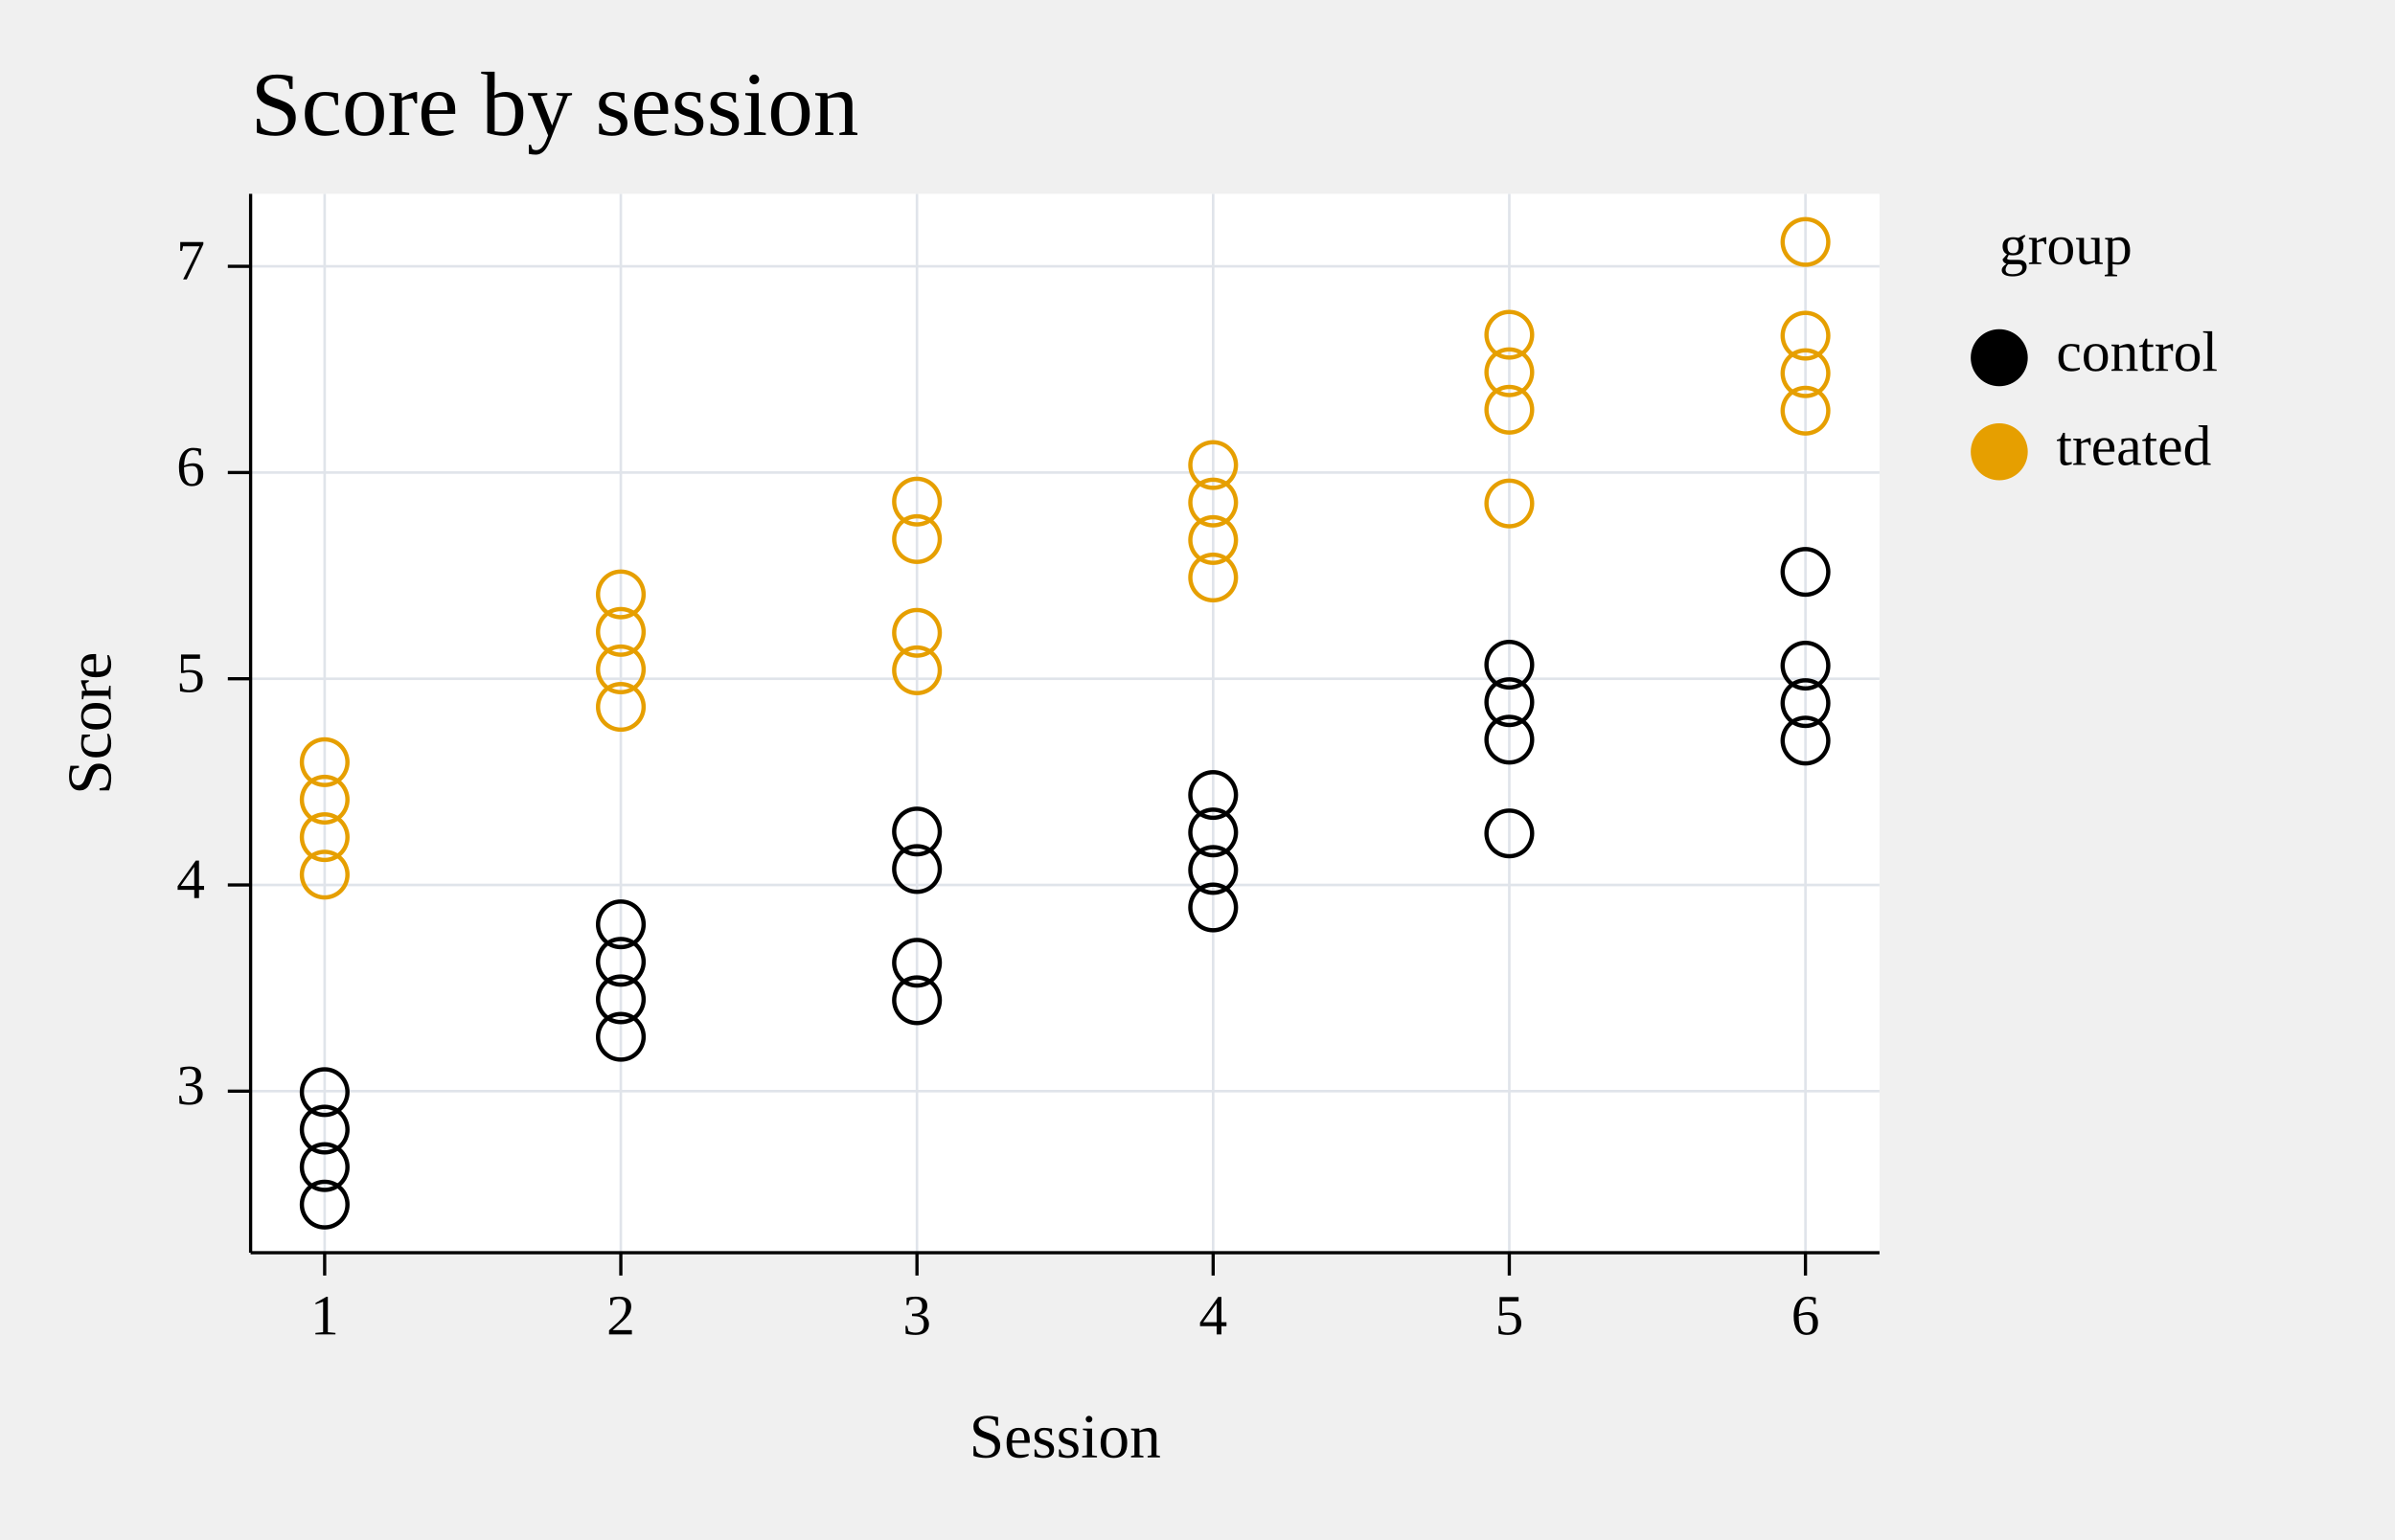
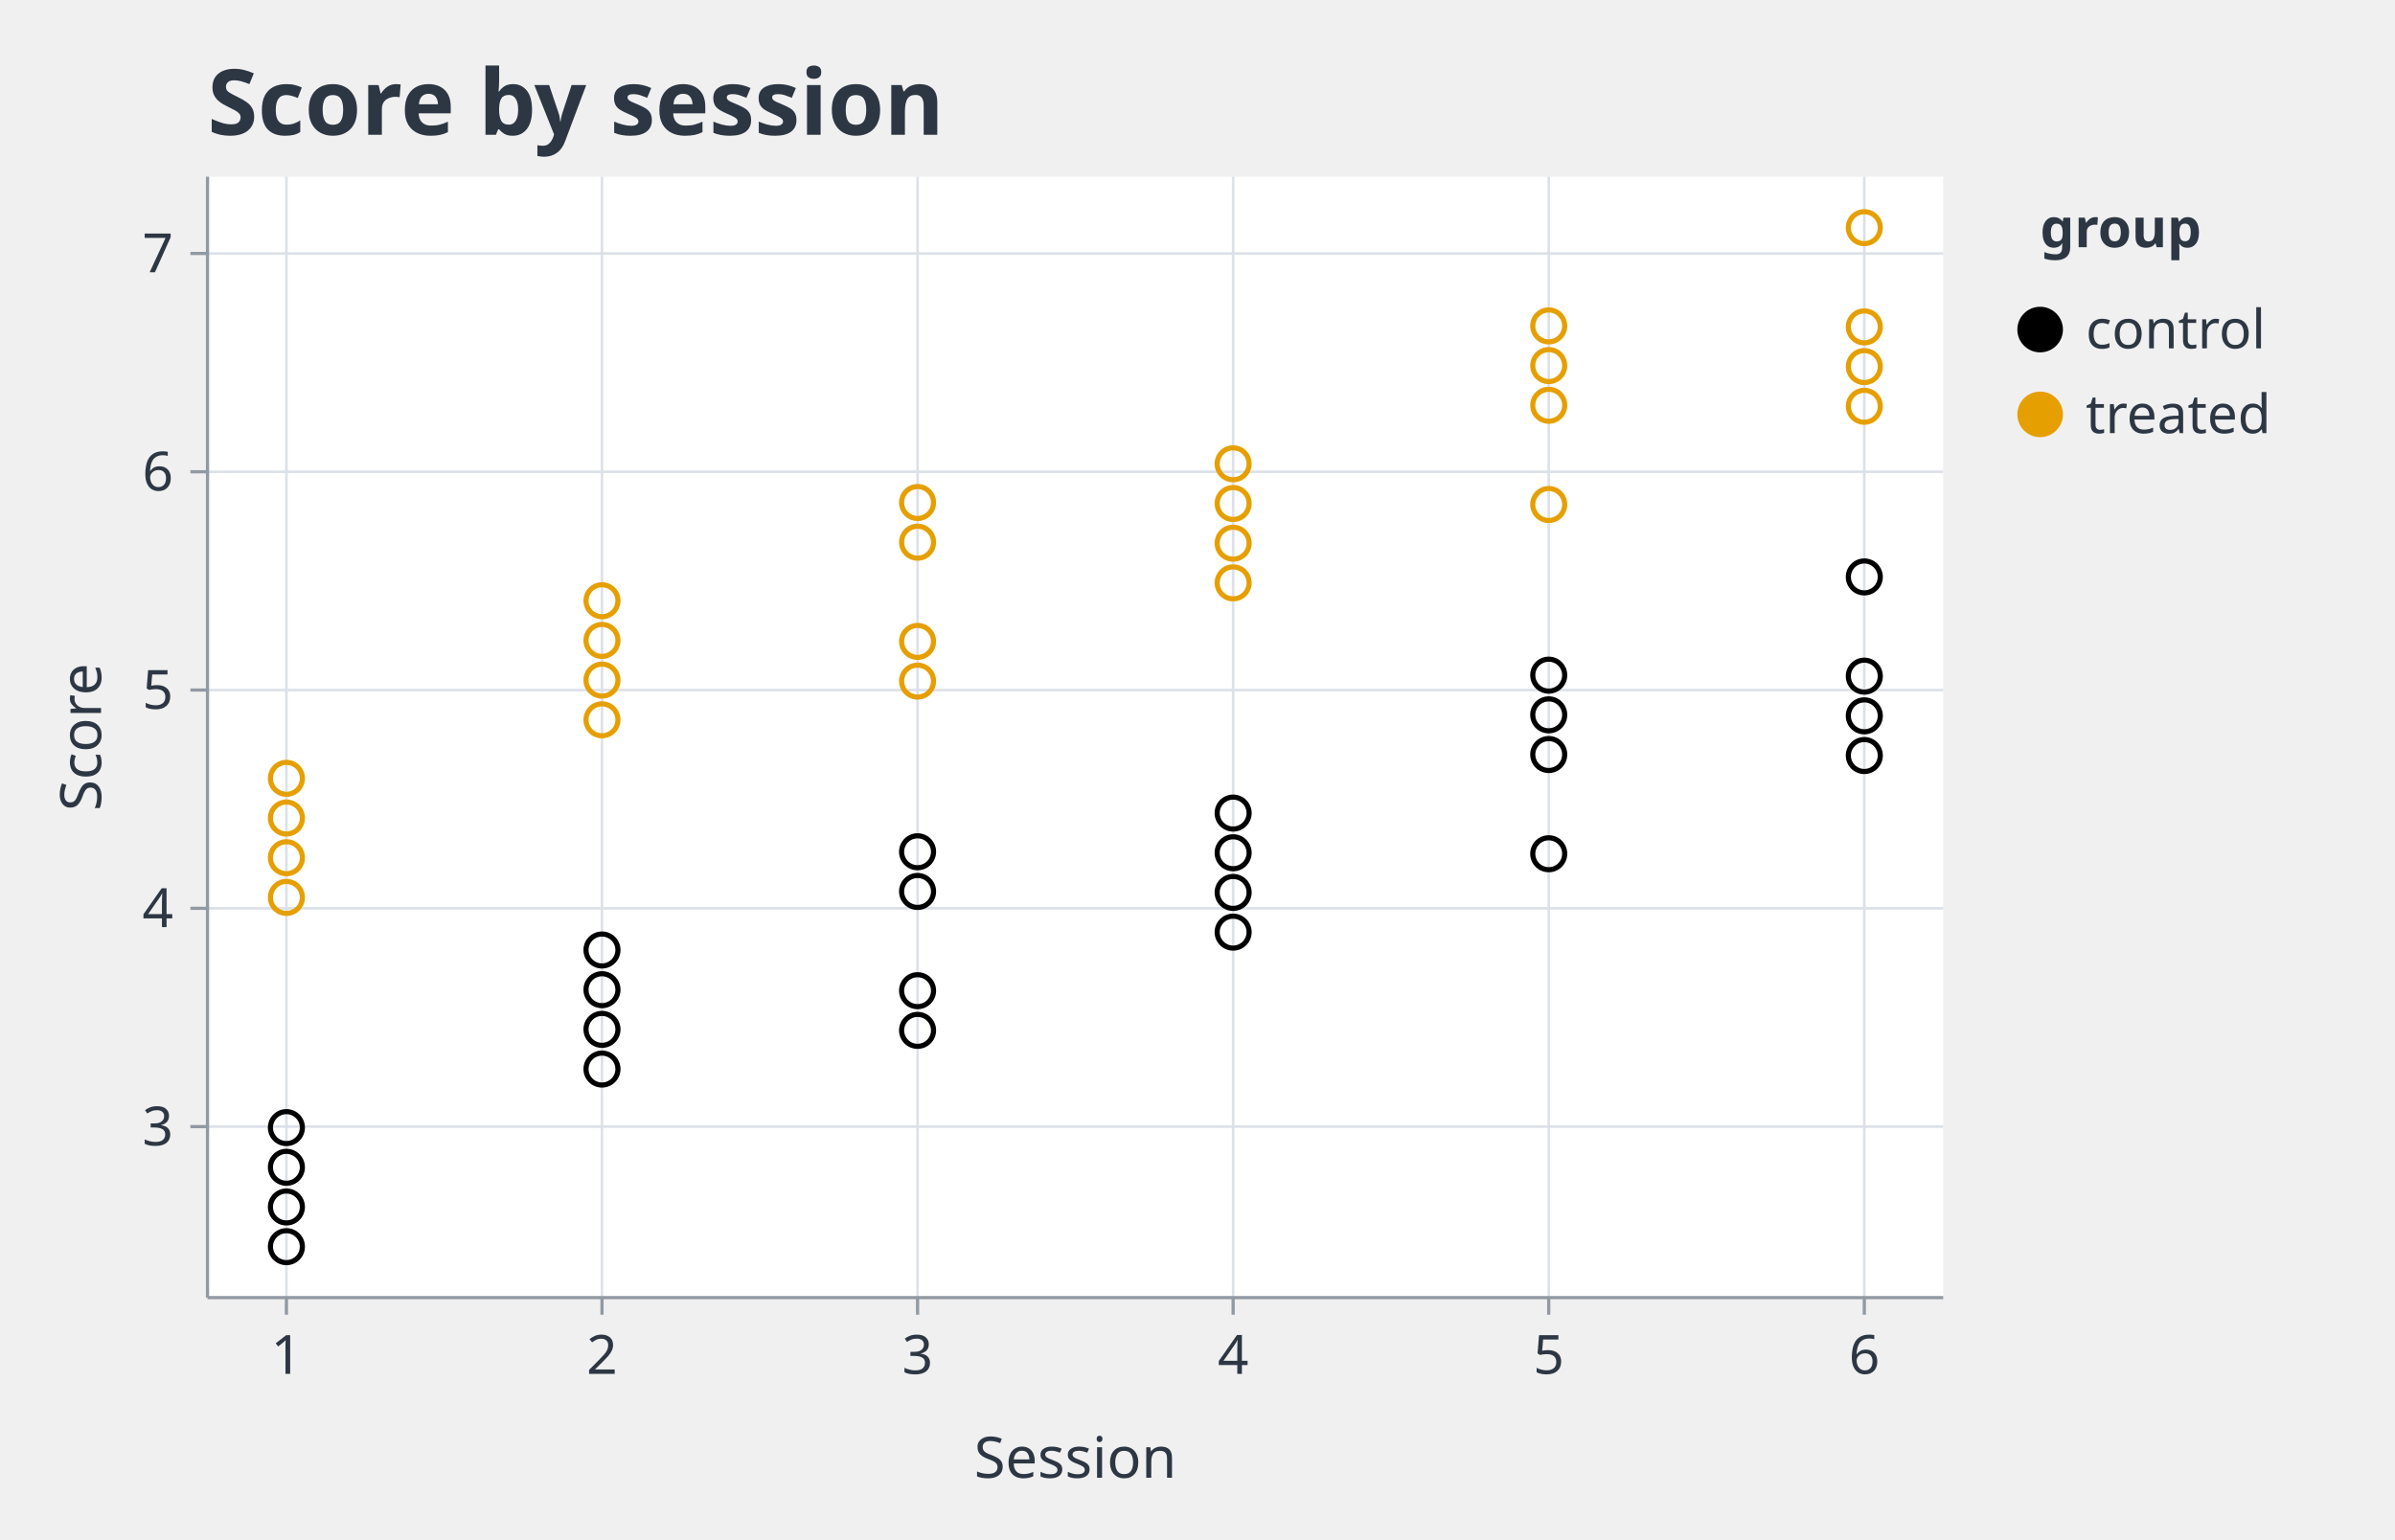
<svg xmlns="http://www.w3.org/2000/svg" width="560" height="360" viewBox="0 0 560 360" id="intaglio-plot" role="img" aria-labelledby="intaglio-plot-title" aria-describedby="intaglio-plot-description">
  <g data-name="plot-panel" clip-path="url(#clip-0)">
-     <rect data-name="plot-panel-background" stroke="none" fill="#ffffff" stroke-width="1" stroke-linecap="butt" stroke-linejoin="miter" x="58.6" y="45.333" width="380.867" height="247.667" />
-     <polyline data-name="plot-panel-grid-x" stroke="#e0e4ea" fill="none" stroke-width="0.6" stroke-linecap="butt" stroke-linejoin="miter" points="75.912,293 75.912,45.333" />
-     <polyline data-name="plot-panel-grid-x" stroke="#e0e4ea" fill="none" stroke-width="0.6" stroke-linecap="butt" stroke-linejoin="miter" points="145.161,293 145.161,45.333" />
-     <polyline data-name="plot-panel-grid-x" stroke="#e0e4ea" fill="none" stroke-width="0.6" stroke-linecap="butt" stroke-linejoin="miter" points="214.409,293 214.409,45.333" />
-     <polyline data-name="plot-panel-grid-x" stroke="#e0e4ea" fill="none" stroke-width="0.6" stroke-linecap="butt" stroke-linejoin="miter" points="283.658,293 283.658,45.333" />
-     <polyline data-name="plot-panel-grid-x" stroke="#e0e4ea" fill="none" stroke-width="0.6" stroke-linecap="butt" stroke-linejoin="miter" points="352.906,293 352.906,45.333" />
-     <polyline data-name="plot-panel-grid-x" stroke="#e0e4ea" fill="none" stroke-width="0.6" stroke-linecap="butt" stroke-linejoin="miter" points="422.154,293 422.154,45.333" />
-     <polyline data-name="plot-panel-grid-y" stroke="#e0e4ea" fill="none" stroke-width="0.6" stroke-linecap="butt" stroke-linejoin="miter" points="58.6,255.215 439.467,255.215" />
-     <polyline data-name="plot-panel-grid-y" stroke="#e0e4ea" fill="none" stroke-width="0.6" stroke-linecap="butt" stroke-linejoin="miter" points="58.6,206.984 439.467,206.984" />
-     <polyline data-name="plot-panel-grid-y" stroke="#e0e4ea" fill="none" stroke-width="0.6" stroke-linecap="butt" stroke-linejoin="miter" points="58.6,158.753 439.467,158.753" />
-     <polyline data-name="plot-panel-grid-y" stroke="#e0e4ea" fill="none" stroke-width="0.6" stroke-linecap="butt" stroke-linejoin="miter" points="58.6,110.522 439.467,110.522" />
-     <polyline data-name="plot-panel-grid-y" stroke="#e0e4ea" fill="none" stroke-width="0.6" stroke-linecap="butt" stroke-linejoin="miter" points="58.6,62.291 439.467,62.291" />
-     <circle stroke="#000000" fill="none" stroke-width="1" stroke-linecap="butt" stroke-linejoin="miter" cx="75.912" cy="281.742" r="5.333" />
-     <circle stroke="#000000" fill="none" stroke-width="1" stroke-linecap="butt" stroke-linejoin="miter" cx="145.161" cy="242.5" r="5.333" />
-     <circle stroke="#000000" fill="none" stroke-width="1" stroke-linecap="butt" stroke-linejoin="miter" cx="214.409" cy="203.257" r="5.333" />
-     <circle stroke="#000000" fill="none" stroke-width="1" stroke-linecap="butt" stroke-linejoin="miter" cx="283.658" cy="212.246" r="5.333" />
-     <circle stroke="#000000" fill="none" stroke-width="1" stroke-linecap="butt" stroke-linejoin="miter" cx="352.906" cy="173.003" r="5.333" />
-     <circle stroke="#000000" fill="none" stroke-width="1" stroke-linecap="butt" stroke-linejoin="miter" cx="422.154" cy="133.761" r="5.333" />
-     <circle stroke="#000000" fill="none" stroke-width="1" stroke-linecap="butt" stroke-linejoin="miter" cx="75.912" cy="272.973" r="5.333" />
-     <circle stroke="#000000" fill="none" stroke-width="1" stroke-linecap="butt" stroke-linejoin="miter" cx="145.161" cy="233.731" r="5.333" />
-     <circle stroke="#000000" fill="none" stroke-width="1" stroke-linecap="butt" stroke-linejoin="miter" cx="214.409" cy="194.488" r="5.333" />
-     <circle stroke="#000000" fill="none" stroke-width="1" stroke-linecap="butt" stroke-linejoin="miter" cx="283.658" cy="203.476" r="5.333" />
-     <circle stroke="#000000" fill="none" stroke-width="1" stroke-linecap="butt" stroke-linejoin="miter" cx="352.906" cy="164.234" r="5.333" />
-     <circle stroke="#000000" fill="none" stroke-width="1" stroke-linecap="butt" stroke-linejoin="miter" cx="422.154" cy="173.222" r="5.333" />
-     <circle stroke="#000000" fill="none" stroke-width="1" stroke-linecap="butt" stroke-linejoin="miter" cx="75.912" cy="264.204" r="5.333" />
-     <circle stroke="#000000" fill="none" stroke-width="1" stroke-linecap="butt" stroke-linejoin="miter" cx="145.161" cy="224.961" r="5.333" />
-     <circle stroke="#000000" fill="none" stroke-width="1" stroke-linecap="butt" stroke-linejoin="miter" cx="214.409" cy="233.95" r="5.333" />
-     <circle stroke="#000000" fill="none" stroke-width="1" stroke-linecap="butt" stroke-linejoin="miter" cx="283.658" cy="194.707" r="5.333" />
-     <circle stroke="#000000" fill="none" stroke-width="1" stroke-linecap="butt" stroke-linejoin="miter" cx="352.906" cy="155.465" r="5.333" />
-     <circle stroke="#000000" fill="none" stroke-width="1" stroke-linecap="butt" stroke-linejoin="miter" cx="422.154" cy="164.453" r="5.333" />
-     <circle stroke="#000000" fill="none" stroke-width="1" stroke-linecap="butt" stroke-linejoin="miter" cx="75.912" cy="255.435" r="5.333" />
-     <circle stroke="#000000" fill="none" stroke-width="1" stroke-linecap="butt" stroke-linejoin="miter" cx="145.161" cy="216.192" r="5.333" />
-     <circle stroke="#000000" fill="none" stroke-width="1" stroke-linecap="butt" stroke-linejoin="miter" cx="214.409" cy="225.18" r="5.333" />
-     <circle stroke="#000000" fill="none" stroke-width="1" stroke-linecap="butt" stroke-linejoin="miter" cx="283.658" cy="185.938" r="5.333" />
-     <circle stroke="#000000" fill="none" stroke-width="1" stroke-linecap="butt" stroke-linejoin="miter" cx="352.906" cy="194.927" r="5.333" />
-     <circle stroke="#000000" fill="none" stroke-width="1" stroke-linecap="butt" stroke-linejoin="miter" cx="422.154" cy="155.684" r="5.333" />
-     <circle stroke="#e69f00" fill="none" stroke-width="1" stroke-linecap="butt" stroke-linejoin="miter" cx="75.912" cy="204.573" r="5.333" />
-     <circle stroke="#e69f00" fill="none" stroke-width="1" stroke-linecap="butt" stroke-linejoin="miter" cx="145.161" cy="165.33" r="5.333" />
-     <circle stroke="#e69f00" fill="none" stroke-width="1" stroke-linecap="butt" stroke-linejoin="miter" cx="214.409" cy="126.088" r="5.333" />
-     <circle stroke="#e69f00" fill="none" stroke-width="1" stroke-linecap="butt" stroke-linejoin="miter" cx="283.658" cy="135.076" r="5.333" />
-     <circle stroke="#e69f00" fill="none" stroke-width="1" stroke-linecap="butt" stroke-linejoin="miter" cx="352.906" cy="95.834" r="5.333" />
-     <circle stroke="#e69f00" fill="none" stroke-width="1" stroke-linecap="butt" stroke-linejoin="miter" cx="422.154" cy="56.591" r="5.333" />
-     <circle stroke="#e69f00" fill="none" stroke-width="1" stroke-linecap="butt" stroke-linejoin="miter" cx="75.912" cy="195.803" r="5.333" />
-     <circle stroke="#e69f00" fill="none" stroke-width="1" stroke-linecap="butt" stroke-linejoin="miter" cx="145.161" cy="156.561" r="5.333" />
-     <circle stroke="#e69f00" fill="none" stroke-width="1" stroke-linecap="butt" stroke-linejoin="miter" cx="214.409" cy="117.318" r="5.333" />
-     <circle stroke="#e69f00" fill="none" stroke-width="1" stroke-linecap="butt" stroke-linejoin="miter" cx="283.658" cy="126.307" r="5.333" />
-     <circle stroke="#e69f00" fill="none" stroke-width="1" stroke-linecap="butt" stroke-linejoin="miter" cx="352.906" cy="87.064" r="5.333" />
-     <circle stroke="#e69f00" fill="none" stroke-width="1" stroke-linecap="butt" stroke-linejoin="miter" cx="422.154" cy="96.053" r="5.333" />
-     <circle stroke="#e69f00" fill="none" stroke-width="1" stroke-linecap="butt" stroke-linejoin="miter" cx="75.912" cy="187.034" r="5.333" />
-     <circle stroke="#e69f00" fill="none" stroke-width="1" stroke-linecap="butt" stroke-linejoin="miter" cx="145.161" cy="147.792" r="5.333" />
-     <circle stroke="#e69f00" fill="none" stroke-width="1" stroke-linecap="butt" stroke-linejoin="miter" cx="214.409" cy="156.78" r="5.333" />
-     <circle stroke="#e69f00" fill="none" stroke-width="1" stroke-linecap="butt" stroke-linejoin="miter" cx="283.658" cy="117.537" r="5.333" />
-     <circle stroke="#e69f00" fill="none" stroke-width="1" stroke-linecap="butt" stroke-linejoin="miter" cx="352.906" cy="78.295" r="5.333" />
-     <circle stroke="#e69f00" fill="none" stroke-width="1" stroke-linecap="butt" stroke-linejoin="miter" cx="422.154" cy="87.283" r="5.333" />
-     <circle stroke="#e69f00" fill="none" stroke-width="1" stroke-linecap="butt" stroke-linejoin="miter" cx="75.912" cy="178.265" r="5.333" />
-     <circle stroke="#e69f00" fill="none" stroke-width="1" stroke-linecap="butt" stroke-linejoin="miter" cx="145.161" cy="139.022" r="5.333" />
-     <circle stroke="#e69f00" fill="none" stroke-width="1" stroke-linecap="butt" stroke-linejoin="miter" cx="214.409" cy="148.011" r="5.333" />
-     <circle stroke="#e69f00" fill="none" stroke-width="1" stroke-linecap="butt" stroke-linejoin="miter" cx="283.658" cy="108.768" r="5.333" />
-     <circle stroke="#e69f00" fill="none" stroke-width="1" stroke-linecap="butt" stroke-linejoin="miter" cx="352.906" cy="117.757" r="5.333" />
-     <circle stroke="#e69f00" fill="none" stroke-width="1" stroke-linecap="butt" stroke-linejoin="miter" cx="422.154" cy="78.514" r="5.333" />
+     <rect data-name="plot-panel-background" stroke="none" fill="#ffffff" stroke-width="1" stroke-linecap="butt" stroke-linejoin="miter" x="48.52" y="41.333" width="405.84" height="262.167" />
+     <polyline data-name="plot-panel-grid-x" stroke="#dce1e8" fill="none" stroke-width="0.6" stroke-linecap="butt" stroke-linejoin="miter" points="66.967,303.5 66.967,41.333" />
+     <polyline data-name="plot-panel-grid-x" stroke="#dce1e8" fill="none" stroke-width="0.6" stroke-linecap="butt" stroke-linejoin="miter" points="140.756,303.5 140.756,41.333" />
+     <polyline data-name="plot-panel-grid-x" stroke="#dce1e8" fill="none" stroke-width="0.6" stroke-linecap="butt" stroke-linejoin="miter" points="214.546,303.5 214.546,41.333" />
+     <polyline data-name="plot-panel-grid-x" stroke="#dce1e8" fill="none" stroke-width="0.6" stroke-linecap="butt" stroke-linejoin="miter" points="288.334,303.5 288.334,41.333" />
+     <polyline data-name="plot-panel-grid-x" stroke="#dce1e8" fill="none" stroke-width="0.6" stroke-linecap="butt" stroke-linejoin="miter" points="362.124,303.5 362.124,41.333" />
+     <polyline data-name="plot-panel-grid-x" stroke="#dce1e8" fill="none" stroke-width="0.6" stroke-linecap="butt" stroke-linejoin="miter" points="435.913,303.5 435.913,41.333" />
+     <polyline data-name="plot-panel-grid-y" stroke="#dce1e8" fill="none" stroke-width="0.6" stroke-linecap="butt" stroke-linejoin="miter" points="48.52,263.503 454.36,263.503" />
+     <polyline data-name="plot-panel-grid-y" stroke="#dce1e8" fill="none" stroke-width="0.6" stroke-linecap="butt" stroke-linejoin="miter" points="48.52,212.448 454.36,212.448" />
+     <polyline data-name="plot-panel-grid-y" stroke="#dce1e8" fill="none" stroke-width="0.6" stroke-linecap="butt" stroke-linejoin="miter" points="48.52,161.393 454.36,161.393" />
+     <polyline data-name="plot-panel-grid-y" stroke="#dce1e8" fill="none" stroke-width="0.6" stroke-linecap="butt" stroke-linejoin="miter" points="48.52,110.339 454.36,110.339" />
+     <polyline data-name="plot-panel-grid-y" stroke="#dce1e8" fill="none" stroke-width="0.6" stroke-linecap="butt" stroke-linejoin="miter" points="48.52,59.284 454.36,59.284" />
+     <circle stroke="#000000" fill="none" stroke-width="1.2" stroke-linecap="butt" stroke-linejoin="miter" cx="66.967" cy="291.583" r="3.733" />
+     <circle stroke="#000000" fill="none" stroke-width="1.2" stroke-linecap="butt" stroke-linejoin="miter" cx="140.756" cy="250.043" r="3.733" />
+     <circle stroke="#000000" fill="none" stroke-width="1.2" stroke-linecap="butt" stroke-linejoin="miter" cx="214.546" cy="208.503" r="3.733" />
+     <circle stroke="#000000" fill="none" stroke-width="1.2" stroke-linecap="butt" stroke-linejoin="miter" cx="288.334" cy="218.018" r="3.733" />
+     <circle stroke="#000000" fill="none" stroke-width="1.2" stroke-linecap="butt" stroke-linejoin="miter" cx="362.124" cy="176.478" r="3.733" />
+     <circle stroke="#000000" fill="none" stroke-width="1.2" stroke-linecap="butt" stroke-linejoin="miter" cx="435.913" cy="134.938" r="3.733" />
+     <circle stroke="#000000" fill="none" stroke-width="1.2" stroke-linecap="butt" stroke-linejoin="miter" cx="66.967" cy="282.301" r="3.733" />
+     <circle stroke="#000000" fill="none" stroke-width="1.2" stroke-linecap="butt" stroke-linejoin="miter" cx="140.756" cy="240.761" r="3.733" />
+     <circle stroke="#000000" fill="none" stroke-width="1.2" stroke-linecap="butt" stroke-linejoin="miter" cx="214.546" cy="199.22" r="3.733" />
+     <circle stroke="#000000" fill="none" stroke-width="1.2" stroke-linecap="butt" stroke-linejoin="miter" cx="288.334" cy="208.735" r="3.733" />
+     <circle stroke="#000000" fill="none" stroke-width="1.2" stroke-linecap="butt" stroke-linejoin="miter" cx="362.124" cy="167.195" r="3.733" />
+     <circle stroke="#000000" fill="none" stroke-width="1.2" stroke-linecap="butt" stroke-linejoin="miter" cx="435.913" cy="176.71" r="3.733" />
+     <circle stroke="#000000" fill="none" stroke-width="1.2" stroke-linecap="butt" stroke-linejoin="miter" cx="66.967" cy="273.018" r="3.733" />
+     <circle stroke="#000000" fill="none" stroke-width="1.2" stroke-linecap="butt" stroke-linejoin="miter" cx="140.756" cy="231.478" r="3.733" />
+     <circle stroke="#000000" fill="none" stroke-width="1.2" stroke-linecap="butt" stroke-linejoin="miter" cx="214.546" cy="240.993" r="3.733" />
+     <circle stroke="#000000" fill="none" stroke-width="1.2" stroke-linecap="butt" stroke-linejoin="miter" cx="288.334" cy="199.452" r="3.733" />
+     <circle stroke="#000000" fill="none" stroke-width="1.2" stroke-linecap="butt" stroke-linejoin="miter" cx="362.124" cy="157.912" r="3.733" />
+     <circle stroke="#000000" fill="none" stroke-width="1.2" stroke-linecap="butt" stroke-linejoin="miter" cx="435.913" cy="167.427" r="3.733" />
+     <circle stroke="#000000" fill="none" stroke-width="1.2" stroke-linecap="butt" stroke-linejoin="miter" cx="66.967" cy="263.735" r="3.733" />
+     <circle stroke="#000000" fill="none" stroke-width="1.2" stroke-linecap="butt" stroke-linejoin="miter" cx="140.756" cy="222.195" r="3.733" />
+     <circle stroke="#000000" fill="none" stroke-width="1.2" stroke-linecap="butt" stroke-linejoin="miter" cx="214.546" cy="231.71" r="3.733" />
+     <circle stroke="#000000" fill="none" stroke-width="1.2" stroke-linecap="butt" stroke-linejoin="miter" cx="288.334" cy="190.17" r="3.733" />
+     <circle stroke="#000000" fill="none" stroke-width="1.2" stroke-linecap="butt" stroke-linejoin="miter" cx="362.124" cy="199.685" r="3.733" />
+     <circle stroke="#000000" fill="none" stroke-width="1.2" stroke-linecap="butt" stroke-linejoin="miter" cx="435.913" cy="158.144" r="3.733" />
+     <circle stroke="#e69f00" fill="none" stroke-width="1.2" stroke-linecap="butt" stroke-linejoin="miter" cx="66.967" cy="209.896" r="3.733" />
+     <circle stroke="#e69f00" fill="none" stroke-width="1.2" stroke-linecap="butt" stroke-linejoin="miter" cx="140.756" cy="168.356" r="3.733" />
+     <circle stroke="#e69f00" fill="none" stroke-width="1.2" stroke-linecap="butt" stroke-linejoin="miter" cx="214.546" cy="126.815" r="3.733" />
+     <circle stroke="#e69f00" fill="none" stroke-width="1.2" stroke-linecap="butt" stroke-linejoin="miter" cx="288.334" cy="136.33" r="3.733" />
+     <circle stroke="#e69f00" fill="none" stroke-width="1.2" stroke-linecap="butt" stroke-linejoin="miter" cx="362.124" cy="94.79" r="3.733" />
+     <circle stroke="#e69f00" fill="none" stroke-width="1.2" stroke-linecap="butt" stroke-linejoin="miter" cx="435.913" cy="53.25" r="3.733" />
+     <circle stroke="#e69f00" fill="none" stroke-width="1.2" stroke-linecap="butt" stroke-linejoin="miter" cx="66.967" cy="200.613" r="3.733" />
+     <circle stroke="#e69f00" fill="none" stroke-width="1.2" stroke-linecap="butt" stroke-linejoin="miter" cx="140.756" cy="159.073" r="3.733" />
+     <circle stroke="#e69f00" fill="none" stroke-width="1.2" stroke-linecap="butt" stroke-linejoin="miter" cx="214.546" cy="117.533" r="3.733" />
+     <circle stroke="#e69f00" fill="none" stroke-width="1.2" stroke-linecap="butt" stroke-linejoin="miter" cx="288.334" cy="127.047" r="3.733" />
+     <circle stroke="#e69f00" fill="none" stroke-width="1.2" stroke-linecap="butt" stroke-linejoin="miter" cx="362.124" cy="85.507" r="3.733" />
+     <circle stroke="#e69f00" fill="none" stroke-width="1.2" stroke-linecap="butt" stroke-linejoin="miter" cx="435.913" cy="95.022" r="3.733" />
+     <circle stroke="#e69f00" fill="none" stroke-width="1.2" stroke-linecap="butt" stroke-linejoin="miter" cx="66.967" cy="191.33" r="3.733" />
+     <circle stroke="#e69f00" fill="none" stroke-width="1.2" stroke-linecap="butt" stroke-linejoin="miter" cx="140.756" cy="149.79" r="3.733" />
+     <circle stroke="#e69f00" fill="none" stroke-width="1.2" stroke-linecap="butt" stroke-linejoin="miter" cx="214.546" cy="159.305" r="3.733" />
+     <circle stroke="#e69f00" fill="none" stroke-width="1.2" stroke-linecap="butt" stroke-linejoin="miter" cx="288.334" cy="117.765" r="3.733" />
+     <circle stroke="#e69f00" fill="none" stroke-width="1.2" stroke-linecap="butt" stroke-linejoin="miter" cx="362.124" cy="76.225" r="3.733" />
+     <circle stroke="#e69f00" fill="none" stroke-width="1.2" stroke-linecap="butt" stroke-linejoin="miter" cx="435.913" cy="85.74" r="3.733" />
+     <circle stroke="#e69f00" fill="none" stroke-width="1.2" stroke-linecap="butt" stroke-linejoin="miter" cx="66.967" cy="182.048" r="3.733" />
+     <circle stroke="#e69f00" fill="none" stroke-width="1.2" stroke-linecap="butt" stroke-linejoin="miter" cx="140.756" cy="140.507" r="3.733" />
+     <circle stroke="#e69f00" fill="none" stroke-width="1.2" stroke-linecap="butt" stroke-linejoin="miter" cx="214.546" cy="150.022" r="3.733" />
+     <circle stroke="#e69f00" fill="none" stroke-width="1.2" stroke-linecap="butt" stroke-linejoin="miter" cx="288.334" cy="108.482" r="3.733" />
+     <circle stroke="#e69f00" fill="none" stroke-width="1.2" stroke-linecap="butt" stroke-linejoin="miter" cx="362.124" cy="117.997" r="3.733" />
+     <circle stroke="#e69f00" fill="none" stroke-width="1.2" stroke-linecap="butt" stroke-linejoin="miter" cx="435.913" cy="76.457" r="3.733" />
  </g>
  <g data-name="x-axis">
-     <polyline data-name="x-axis-baseline" stroke="#000000" fill="none" stroke-width="0.75" stroke-linecap="butt" stroke-linejoin="miter" points="58.6,293 439.467,293" />
-     <polyline data-name="x-axis-ticks" stroke="#000000" fill="none" stroke-width="0.75" stroke-linecap="butt" stroke-linejoin="miter" points="75.912,293 75.912,298.333" />
-     <polyline data-name="x-axis-ticks" stroke="#000000" fill="none" stroke-width="0.75" stroke-linecap="butt" stroke-linejoin="miter" points="145.161,293 145.161,298.333" />
-     <polyline data-name="x-axis-ticks" stroke="#000000" fill="none" stroke-width="0.75" stroke-linecap="butt" stroke-linejoin="miter" points="214.409,293 214.409,298.333" />
-     <polyline data-name="x-axis-ticks" stroke="#000000" fill="none" stroke-width="0.75" stroke-linecap="butt" stroke-linejoin="miter" points="283.658,293 283.658,298.333" />
-     <polyline data-name="x-axis-ticks" stroke="#000000" fill="none" stroke-width="0.75" stroke-linecap="butt" stroke-linejoin="miter" points="352.906,293 352.906,298.333" />
-     <polyline data-name="x-axis-ticks" stroke="#000000" fill="none" stroke-width="0.75" stroke-linecap="butt" stroke-linejoin="miter" points="422.154,293 422.154,298.333" />
-     <text data-name="x-axis-label" fill="#000000" stroke="none" font-size="13.333" x="75.912" y="303.667" text-anchor="middle" dominant-baseline="text-before-edge">1</text>
-     <text data-name="x-axis-label" fill="#000000" stroke="none" font-size="13.333" x="145.161" y="303.667" text-anchor="middle" dominant-baseline="text-before-edge">2</text>
-     <text data-name="x-axis-label" fill="#000000" stroke="none" font-size="13.333" x="214.409" y="303.667" text-anchor="middle" dominant-baseline="text-before-edge">3</text>
-     <text data-name="x-axis-label" fill="#000000" stroke="none" font-size="13.333" x="283.658" y="303.667" text-anchor="middle" dominant-baseline="text-before-edge">4</text>
-     <text data-name="x-axis-label" fill="#000000" stroke="none" font-size="13.333" x="352.906" y="303.667" text-anchor="middle" dominant-baseline="text-before-edge">5</text>
-     <text data-name="x-axis-label" fill="#000000" stroke="none" font-size="13.333" x="422.154" y="303.667" text-anchor="middle" dominant-baseline="text-before-edge">6</text>
-     <text data-name="x-axis-title" fill="#000000" stroke="none" font-size="14.667" x="249.033" y="337.5" text-anchor="middle" dominant-baseline="middle">Session</text>
+     <polyline data-name="x-axis-baseline" stroke="#9199a3" fill="none" stroke-width="0.75" stroke-linecap="butt" stroke-linejoin="miter" points="48.52,303.5 454.36,303.5" />
+     <polyline data-name="x-axis-ticks" stroke="#9199a3" fill="none" stroke-width="0.75" stroke-linecap="butt" stroke-linejoin="miter" points="66.967,303.5 66.967,307.5" />
+     <polyline data-name="x-axis-ticks" stroke="#9199a3" fill="none" stroke-width="0.75" stroke-linecap="butt" stroke-linejoin="miter" points="140.756,303.5 140.756,307.5" />
+     <polyline data-name="x-axis-ticks" stroke="#9199a3" fill="none" stroke-width="0.75" stroke-linecap="butt" stroke-linejoin="miter" points="214.546,303.5 214.546,307.5" />
+     <polyline data-name="x-axis-ticks" stroke="#9199a3" fill="none" stroke-width="0.75" stroke-linecap="butt" stroke-linejoin="miter" points="288.334,303.5 288.334,307.5" />
+     <polyline data-name="x-axis-ticks" stroke="#9199a3" fill="none" stroke-width="0.75" stroke-linecap="butt" stroke-linejoin="miter" points="362.124,303.5 362.124,307.5" />
+     <polyline data-name="x-axis-ticks" stroke="#9199a3" fill="none" stroke-width="0.75" stroke-linecap="butt" stroke-linejoin="miter" points="435.913,303.5 435.913,307.5" />
+     <text data-name="x-axis-label" fill="#2d3744" stroke="none" font-family="sans-serif" font-weight="400" font-size="12.667" x="66.967" y="311.5" text-anchor="middle" dominant-baseline="text-before-edge">1</text>
+     <text data-name="x-axis-label" fill="#2d3744" stroke="none" font-family="sans-serif" font-weight="400" font-size="12.667" x="140.756" y="311.5" text-anchor="middle" dominant-baseline="text-before-edge">2</text>
+     <text data-name="x-axis-label" fill="#2d3744" stroke="none" font-family="sans-serif" font-weight="400" font-size="12.667" x="214.546" y="311.5" text-anchor="middle" dominant-baseline="text-before-edge">3</text>
+     <text data-name="x-axis-label" fill="#2d3744" stroke="none" font-family="sans-serif" font-weight="400" font-size="12.667" x="288.334" y="311.5" text-anchor="middle" dominant-baseline="text-before-edge">4</text>
+     <text data-name="x-axis-label" fill="#2d3744" stroke="none" font-family="sans-serif" font-weight="400" font-size="12.667" x="362.124" y="311.5" text-anchor="middle" dominant-baseline="text-before-edge">5</text>
+     <text data-name="x-axis-label" fill="#2d3744" stroke="none" font-family="sans-serif" font-weight="400" font-size="12.667" x="435.913" y="311.5" text-anchor="middle" dominant-baseline="text-before-edge">6</text>
+     <text data-name="x-axis-title" fill="#2d3744" stroke="none" font-family="sans-serif" font-weight="400" font-size="13.333" x="251.44" y="341" text-anchor="middle" dominant-baseline="middle">Session</text>
  </g>
  <g data-name="y-axis">
-     <polyline data-name="y-axis-baseline" stroke="#000000" fill="none" stroke-width="0.75" stroke-linecap="butt" stroke-linejoin="miter" points="58.6,293 58.6,45.333" />
-     <polyline data-name="y-axis-ticks" stroke="#000000" fill="none" stroke-width="0.75" stroke-linecap="butt" stroke-linejoin="miter" points="58.6,255.215 53.267,255.215" />
-     <polyline data-name="y-axis-ticks" stroke="#000000" fill="none" stroke-width="0.75" stroke-linecap="butt" stroke-linejoin="miter" points="58.6,206.984 53.267,206.984" />
-     <polyline data-name="y-axis-ticks" stroke="#000000" fill="none" stroke-width="0.75" stroke-linecap="butt" stroke-linejoin="miter" points="58.6,158.753 53.267,158.753" />
-     <polyline data-name="y-axis-ticks" stroke="#000000" fill="none" stroke-width="0.75" stroke-linecap="butt" stroke-linejoin="miter" points="58.6,110.522 53.267,110.522" />
-     <polyline data-name="y-axis-ticks" stroke="#000000" fill="none" stroke-width="0.75" stroke-linecap="butt" stroke-linejoin="miter" points="58.6,62.291 53.267,62.291" />
-     <text data-name="y-axis-label" fill="#000000" stroke="none" font-size="13.333" x="47.933" y="255.215" text-anchor="end" dominant-baseline="middle">3</text>
-     <text data-name="y-axis-label" fill="#000000" stroke="none" font-size="13.333" x="47.933" y="206.984" text-anchor="end" dominant-baseline="middle">4</text>
-     <text data-name="y-axis-label" fill="#000000" stroke="none" font-size="13.333" x="47.933" y="158.753" text-anchor="end" dominant-baseline="middle">5</text>
-     <text data-name="y-axis-label" fill="#000000" stroke="none" font-size="13.333" x="47.933" y="110.522" text-anchor="end" dominant-baseline="middle">6</text>
-     <text data-name="y-axis-label" fill="#000000" stroke="none" font-size="13.333" x="47.933" y="62.291" text-anchor="end" dominant-baseline="middle">7</text>
-     <text data-name="y-axis-title" fill="#000000" stroke="none" font-size="14.667" x="22.5" y="169.167" text-anchor="middle" dominant-baseline="middle" transform="rotate(-90 22.5 169.1667)">Score</text>
+     <polyline data-name="y-axis-baseline" stroke="#9199a3" fill="none" stroke-width="0.75" stroke-linecap="butt" stroke-linejoin="miter" points="48.52,303.5 48.52,41.333" />
+     <polyline data-name="y-axis-ticks" stroke="#9199a3" fill="none" stroke-width="0.75" stroke-linecap="butt" stroke-linejoin="miter" points="48.52,263.503 44.52,263.503" />
+     <polyline data-name="y-axis-ticks" stroke="#9199a3" fill="none" stroke-width="0.75" stroke-linecap="butt" stroke-linejoin="miter" points="48.52,212.448 44.52,212.448" />
+     <polyline data-name="y-axis-ticks" stroke="#9199a3" fill="none" stroke-width="0.75" stroke-linecap="butt" stroke-linejoin="miter" points="48.52,161.393 44.52,161.393" />
+     <polyline data-name="y-axis-ticks" stroke="#9199a3" fill="none" stroke-width="0.75" stroke-linecap="butt" stroke-linejoin="miter" points="48.52,110.339 44.52,110.339" />
+     <polyline data-name="y-axis-ticks" stroke="#9199a3" fill="none" stroke-width="0.75" stroke-linecap="butt" stroke-linejoin="miter" points="48.52,59.284 44.52,59.284" />
+     <text data-name="y-axis-label" fill="#2d3744" stroke="none" font-family="sans-serif" font-weight="400" font-size="12.667" x="40.52" y="263.503" text-anchor="end" dominant-baseline="middle">3</text>
+     <text data-name="y-axis-label" fill="#2d3744" stroke="none" font-family="sans-serif" font-weight="400" font-size="12.667" x="40.52" y="212.448" text-anchor="end" dominant-baseline="middle">4</text>
+     <text data-name="y-axis-label" fill="#2d3744" stroke="none" font-family="sans-serif" font-weight="400" font-size="12.667" x="40.52" y="161.393" text-anchor="end" dominant-baseline="middle">5</text>
+     <text data-name="y-axis-label" fill="#2d3744" stroke="none" font-family="sans-serif" font-weight="400" font-size="12.667" x="40.52" y="110.339" text-anchor="end" dominant-baseline="middle">6</text>
+     <text data-name="y-axis-label" fill="#2d3744" stroke="none" font-family="sans-serif" font-weight="400" font-size="12.667" x="40.52" y="59.284" text-anchor="end" dominant-baseline="middle">7</text>
+     <text data-name="y-axis-title" fill="#2d3744" stroke="none" font-family="sans-serif" font-weight="400" font-size="13.333" x="19" y="172.417" text-anchor="middle" dominant-baseline="middle" transform="rotate(-90 19 172.4167)">Score</text>
  </g>
  <g data-name="group-legend">
-     <text data-name="group-legend-title" fill="#000000" stroke="none" font-size="13.333" x="467.467" y="53.333" text-anchor="start" dominant-baseline="text-before-edge">group</text>
-     <circle data-name="group-legend-entry-0-key" stroke="#000000" fill="#000000" stroke-width="1" stroke-linecap="butt" stroke-linejoin="miter" cx="467.467" cy="83.667" r="6.167" />
-     <text data-name="group-legend-entry-0-label" fill="#000000" stroke="none" font-size="13.333" x="480.8" y="83.667" text-anchor="start" dominant-baseline="middle">control</text>
-     <circle data-name="group-legend-entry-1-key" stroke="#e69f00" fill="#e69f00" stroke-width="1" stroke-linecap="butt" stroke-linejoin="miter" cx="467.467" cy="105.667" r="6.167" />
-     <text data-name="group-legend-entry-1-label" fill="#000000" stroke="none" font-size="13.333" x="480.8" y="105.667" text-anchor="start" dominant-baseline="middle">treated</text>
+     <text data-name="group-legend-title" fill="#2d3744" stroke="none" font-family="sans-serif" font-weight="600" font-size="12.667" x="477.027" y="48" text-anchor="start" dominant-baseline="text-before-edge">group</text>
+     <circle data-name="group-legend-entry-0-key" stroke="#000000" fill="#000000" stroke-width="1" stroke-linecap="butt" stroke-linejoin="miter" cx="477.027" cy="77.083" r="4.833" />
+     <text data-name="group-legend-entry-0-label" fill="#2d3744" stroke="none" font-family="sans-serif" font-weight="400" font-size="12.667" x="487.693" y="77.083" text-anchor="start" dominant-baseline="middle">control</text>
+     <circle data-name="group-legend-entry-1-key" stroke="#e69f00" fill="#e69f00" stroke-width="1" stroke-linecap="butt" stroke-linejoin="miter" cx="477.027" cy="96.917" r="4.833" />
+     <text data-name="group-legend-entry-1-label" fill="#2d3744" stroke="none" font-family="sans-serif" font-weight="400" font-size="12.667" x="487.693" y="96.917" text-anchor="start" dominant-baseline="middle">treated</text>
  </g>
  <g data-name="plot-title">
-     <text data-name="plot-title" fill="#000000" stroke="none" font-size="21.333" x="58.6" y="26.667" text-anchor="start" dominant-baseline="middle">Score by session</text>
+     <text data-name="plot-title" fill="#2d3744" stroke="none" font-family="sans-serif" font-weight="600" font-size="21.333" x="48.52" y="24" text-anchor="start" dominant-baseline="middle">Score by session</text>
  </g>
  <defs>
    <clipPath id="clip-0">
-       <rect x="58.6" y="45.333" width="380.867" height="247.667" />
+       <rect x="48.52" y="41.333" width="405.84" height="262.167" />
    </clipPath>
  </defs>
</svg>
